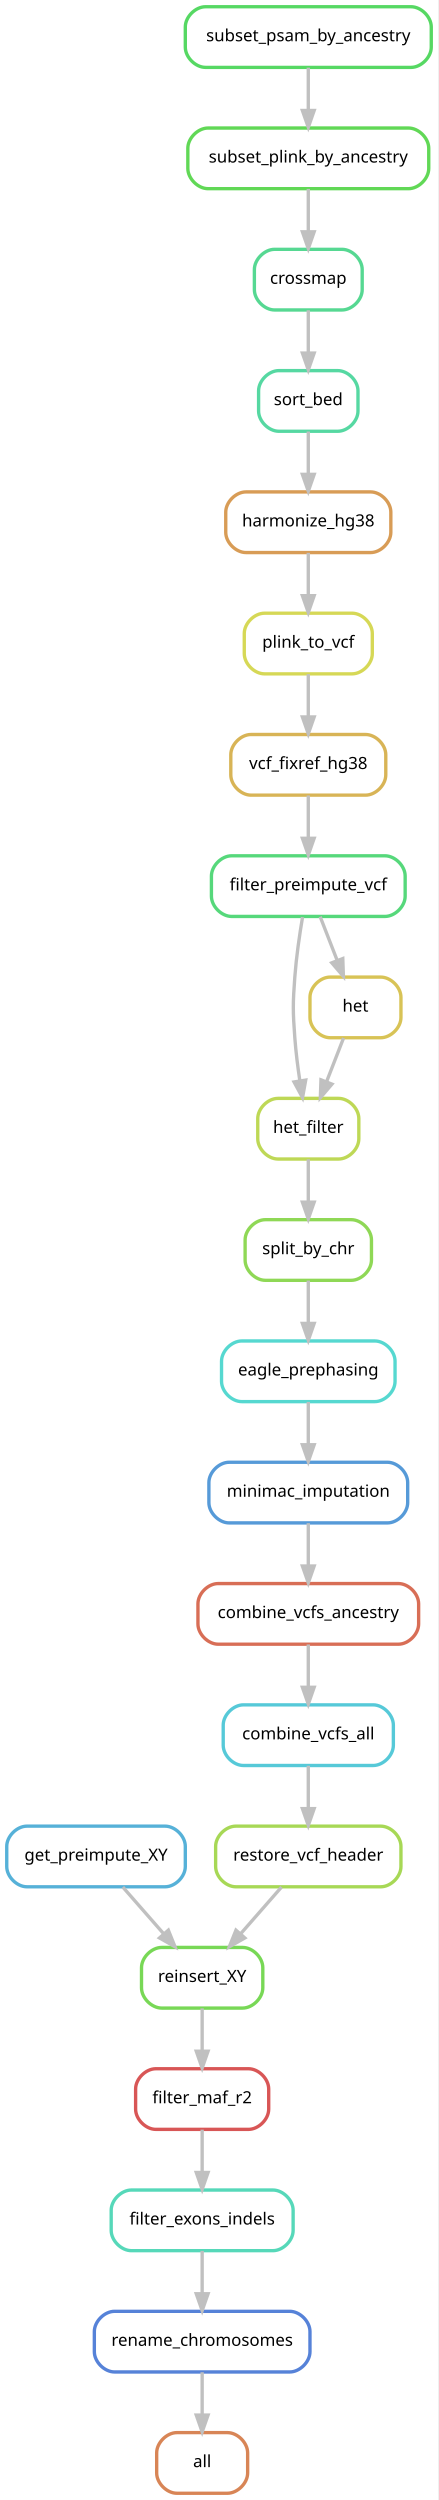
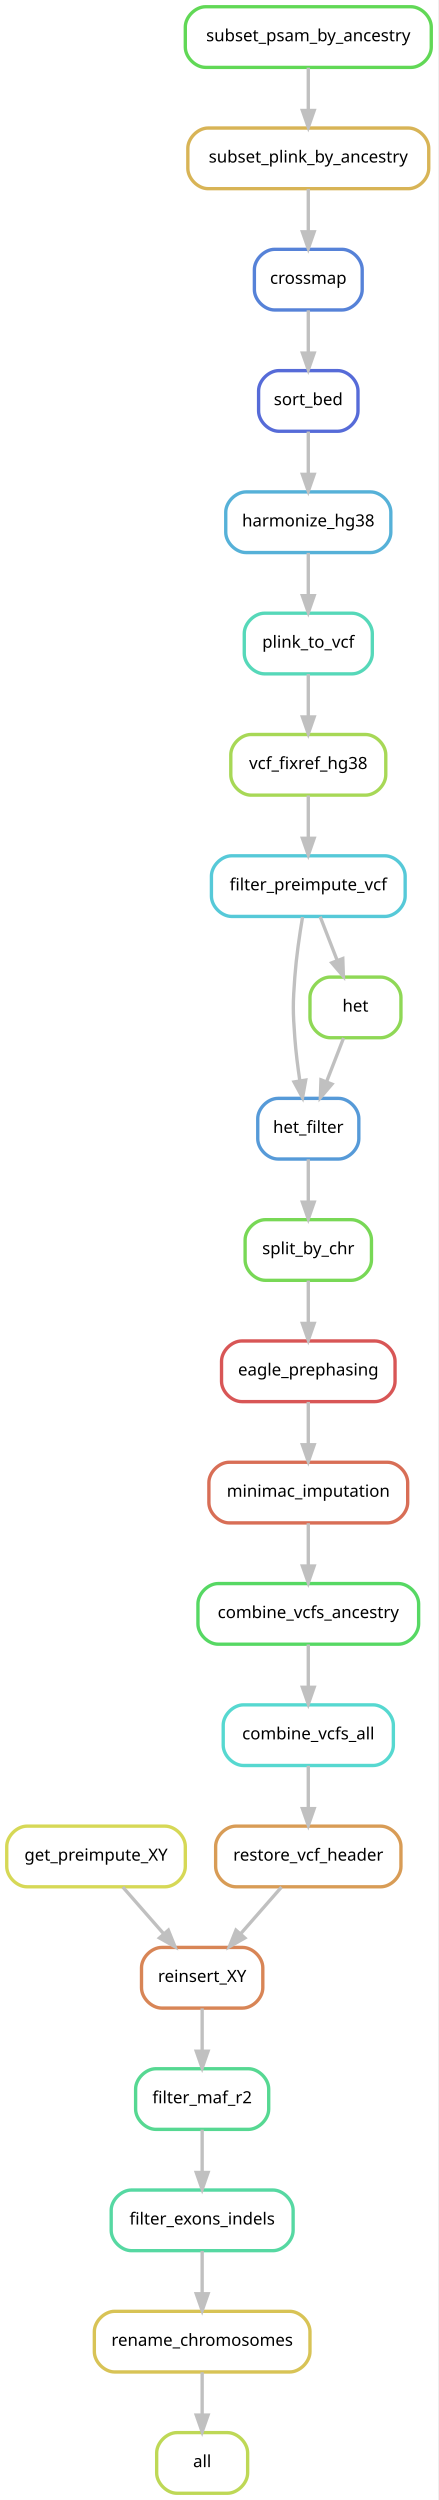
<svg xmlns="http://www.w3.org/2000/svg" width="260pt" height="1484pt" viewBox="0.00 0.00 260.00 1484.00">
  <g id="graph0" class="graph" transform="scale(1 1) rotate(0) translate(4 1480)">
    <polygon fill="#ffffff" stroke="transparent" points="-4,4 -4,-1480 256,-1480 256,4 -4,4" />
    <g id="node1" class="node">
-       <path fill="none" stroke="#d88556" stroke-width="2" d="M131,-36C131,-36 101,-36 101,-36 95,-36 89,-30 89,-24 89,-24 89,-12 89,-12 89,-6 95,0 101,0 101,0 131,0 131,0 137,0 143,-6 143,-12 143,-12 143,-24 143,-24 143,-30 137,-36 131,-36" />
+       <path fill="none" stroke="#bed856" stroke-width="2" d="M131,-36C131,-36 101,-36 101,-36 95,-36 89,-30 89,-24 89,-24 89,-12 89,-12 89,-6 95,0 101,0 101,0 131,0 131,0 137,0 143,-6 143,-12 143,-12 143,-24 143,-24 143,-30 137,-36 131,-36" />
      <text text-anchor="middle" x="116" y="-15.5" font-family="sans" font-size="10.00" fill="#000000">all</text>
    </g>
    <g id="node2" class="node">
-       <path fill="none" stroke="#5682d8" stroke-width="2" d="M168,-108C168,-108 64,-108 64,-108 58,-108 52,-102 52,-96 52,-96 52,-84 52,-84 52,-78 58,-72 64,-72 64,-72 168,-72 168,-72 174,-72 180,-78 180,-84 180,-84 180,-96 180,-96 180,-102 174,-108 168,-108" />
+       <path fill="none" stroke="#d8c356" stroke-width="2" d="M168,-108C168,-108 64,-108 64,-108 58,-108 52,-102 52,-96 52,-96 52,-84 52,-84 52,-78 58,-72 64,-72 64,-72 168,-72 168,-72 174,-72 180,-78 180,-84 180,-84 180,-96 180,-96 180,-102 174,-108 168,-108" />
      <text text-anchor="middle" x="116" y="-87.5" font-family="sans" font-size="10.00" fill="#000000">rename_chromosomes</text>
    </g>
    <g id="edge1" class="edge">
      <path fill="none" stroke="#c0c0c0" stroke-width="2" d="M116,-71.831C116,-64.131 116,-54.974 116,-46.417" />
      <polygon fill="#c0c0c0" stroke="#c0c0c0" stroke-width="2" points="119.5,-46.413 116,-36.413 112.5,-46.413 119.5,-46.413" />
    </g>
    <g id="node3" class="node">
-       <path fill="none" stroke="#56d8b9" stroke-width="2" d="M158,-180C158,-180 74,-180 74,-180 68,-180 62,-174 62,-168 62,-168 62,-156 62,-156 62,-150 68,-144 74,-144 74,-144 158,-144 158,-144 164,-144 170,-150 170,-156 170,-156 170,-168 170,-168 170,-174 164,-180 158,-180" />
+       <path fill="none" stroke="#56d8a2" stroke-width="2" d="M158,-180C158,-180 74,-180 74,-180 68,-180 62,-174 62,-168 62,-168 62,-156 62,-156 62,-150 68,-144 74,-144 74,-144 158,-144 158,-144 164,-144 170,-150 170,-156 170,-156 170,-168 170,-168 170,-174 164,-180 158,-180" />
      <text text-anchor="middle" x="116" y="-159.5" font-family="sans" font-size="10.00" fill="#000000">filter_exons_indels</text>
    </g>
    <g id="edge2" class="edge">
      <path fill="none" stroke="#c0c0c0" stroke-width="2" d="M116,-143.831C116,-136.131 116,-126.974 116,-118.417" />
      <polygon fill="#c0c0c0" stroke="#c0c0c0" stroke-width="2" points="119.5,-118.413 116,-108.413 112.5,-118.413 119.5,-118.413" />
    </g>
    <g id="node4" class="node">
-       <path fill="none" stroke="#d85656" stroke-width="2" d="M143.5,-252C143.5,-252 88.5,-252 88.5,-252 82.5,-252 76.5,-246 76.5,-240 76.5,-240 76.5,-228 76.5,-228 76.5,-222 82.5,-216 88.5,-216 88.5,-216 143.5,-216 143.5,-216 149.5,-216 155.5,-222 155.5,-228 155.5,-228 155.5,-240 155.5,-240 155.5,-246 149.5,-252 143.5,-252" />
+       <path fill="none" stroke="#56d892" stroke-width="2" d="M143.5,-252C143.5,-252 88.5,-252 88.5,-252 82.5,-252 76.5,-246 76.5,-240 76.5,-240 76.5,-228 76.5,-228 76.5,-222 82.5,-216 88.5,-216 88.5,-216 143.5,-216 143.5,-216 149.5,-216 155.5,-222 155.5,-228 155.5,-228 155.5,-240 155.5,-240 155.5,-246 149.5,-252 143.5,-252" />
      <text text-anchor="middle" x="116" y="-231.5" font-family="sans" font-size="10.00" fill="#000000">filter_maf_r2</text>
    </g>
    <g id="edge3" class="edge">
      <path fill="none" stroke="#c0c0c0" stroke-width="2" d="M116,-215.831C116,-208.131 116,-198.974 116,-190.417" />
      <polygon fill="#c0c0c0" stroke="#c0c0c0" stroke-width="2" points="119.5,-190.413 116,-180.413 112.5,-190.413 119.5,-190.413" />
    </g>
    <g id="node5" class="node">
-       <path fill="none" stroke="#78d856" stroke-width="2" d="M140,-324C140,-324 92,-324 92,-324 86,-324 80,-318 80,-312 80,-312 80,-300 80,-300 80,-294 86,-288 92,-288 92,-288 140,-288 140,-288 146,-288 152,-294 152,-300 152,-300 152,-312 152,-312 152,-318 146,-324 140,-324" />
+       <path fill="none" stroke="#d88556" stroke-width="2" d="M140,-324C140,-324 92,-324 92,-324 86,-324 80,-318 80,-312 80,-312 80,-300 80,-300 80,-294 86,-288 92,-288 92,-288 140,-288 140,-288 146,-288 152,-294 152,-300 152,-300 152,-312 152,-312 152,-318 146,-324 140,-324" />
      <text text-anchor="middle" x="116" y="-303.5" font-family="sans" font-size="10.00" fill="#000000">reinsert_XY</text>
    </g>
    <g id="edge4" class="edge">
      <path fill="none" stroke="#c0c0c0" stroke-width="2" d="M116,-287.831C116,-280.131 116,-270.974 116,-262.417" />
      <polygon fill="#c0c0c0" stroke="#c0c0c0" stroke-width="2" points="119.5,-262.413 116,-252.413 112.5,-262.413 119.5,-262.413" />
    </g>
    <g id="node6" class="node">
-       <path fill="none" stroke="#56b1d8" stroke-width="2" d="M94,-396C94,-396 12,-396 12,-396 6,-396 0,-390 0,-384 0,-384 0,-372 0,-372 0,-366 6,-360 12,-360 12,-360 94,-360 94,-360 100,-360 106,-366 106,-372 106,-372 106,-384 106,-384 106,-390 100,-396 94,-396" />
+       <path fill="none" stroke="#d6d856" stroke-width="2" d="M94,-396C94,-396 12,-396 12,-396 6,-396 0,-390 0,-384 0,-384 0,-372 0,-372 0,-366 6,-360 12,-360 12,-360 94,-360 94,-360 100,-360 106,-366 106,-372 106,-372 106,-384 106,-384 106,-390 100,-396 94,-396" />
      <text text-anchor="middle" x="53" y="-375.5" font-family="sans" font-size="10.00" fill="#000000">get_preimpute_XY</text>
    </g>
    <g id="edge5" class="edge">
      <path fill="none" stroke="#c0c0c0" stroke-width="2" d="M68.898,-359.831C76.228,-351.454 85.066,-341.353 93.097,-332.175" />
      <polygon fill="#c0c0c0" stroke="#c0c0c0" stroke-width="2" points="95.937,-334.244 99.888,-324.413 90.669,-329.634 95.937,-334.244" />
    </g>
    <g id="node7" class="node">
-       <path fill="none" stroke="#a7d856" stroke-width="2" d="M222,-396C222,-396 136,-396 136,-396 130,-396 124,-390 124,-384 124,-384 124,-372 124,-372 124,-366 130,-360 136,-360 136,-360 222,-360 222,-360 228,-360 234,-366 234,-372 234,-372 234,-384 234,-384 234,-390 228,-396 222,-396" />
+       <path fill="none" stroke="#d89c56" stroke-width="2" d="M222,-396C222,-396 136,-396 136,-396 130,-396 124,-390 124,-384 124,-384 124,-372 124,-372 124,-366 130,-360 136,-360 136,-360 222,-360 222,-360 228,-360 234,-366 234,-372 234,-372 234,-384 234,-384 234,-390 228,-396 222,-396" />
      <text text-anchor="middle" x="179" y="-375.5" font-family="sans" font-size="10.00" fill="#000000">restore_vcf_header</text>
    </g>
    <g id="edge6" class="edge">
      <path fill="none" stroke="#c0c0c0" stroke-width="2" d="M163.102,-359.831C155.772,-351.454 146.934,-341.353 138.903,-332.175" />
      <polygon fill="#c0c0c0" stroke="#c0c0c0" stroke-width="2" points="141.331,-329.634 132.112,-324.413 136.063,-334.244 141.331,-329.634" />
    </g>
    <g id="node8" class="node">
-       <path fill="none" stroke="#56c9d8" stroke-width="2" d="M217.5,-468C217.5,-468 140.5,-468 140.5,-468 134.5,-468 128.5,-462 128.5,-456 128.5,-456 128.5,-444 128.5,-444 128.5,-438 134.5,-432 140.5,-432 140.5,-432 217.5,-432 217.5,-432 223.5,-432 229.5,-438 229.5,-444 229.5,-444 229.5,-456 229.5,-456 229.5,-462 223.5,-468 217.5,-468" />
+       <path fill="none" stroke="#56d8d0" stroke-width="2" d="M217.5,-468C217.5,-468 140.5,-468 140.5,-468 134.5,-468 128.5,-462 128.5,-456 128.5,-456 128.5,-444 128.5,-444 128.5,-438 134.5,-432 140.5,-432 140.5,-432 217.5,-432 217.5,-432 223.5,-432 229.5,-438 229.5,-444 229.5,-444 229.5,-456 229.5,-456 229.5,-462 223.5,-468 217.5,-468" />
      <text text-anchor="middle" x="179" y="-447.5" font-family="sans" font-size="10.00" fill="#000000">combine_vcfs_all</text>
    </g>
    <g id="edge7" class="edge">
      <path fill="none" stroke="#c0c0c0" stroke-width="2" d="M179,-431.831C179,-424.131 179,-414.974 179,-406.417" />
      <polygon fill="#c0c0c0" stroke="#c0c0c0" stroke-width="2" points="182.5,-406.413 179,-396.413 175.5,-406.413 182.5,-406.413" />
    </g>
    <g id="node9" class="node">
-       <path fill="none" stroke="#d86e56" stroke-width="2" d="M232.5,-540C232.5,-540 125.5,-540 125.5,-540 119.5,-540 113.5,-534 113.5,-528 113.5,-528 113.5,-516 113.5,-516 113.5,-510 119.5,-504 125.5,-504 125.5,-504 232.5,-504 232.5,-504 238.5,-504 244.5,-510 244.5,-516 244.5,-516 244.5,-528 244.5,-528 244.5,-534 238.5,-540 232.5,-540" />
+       <path fill="none" stroke="#56d863" stroke-width="2" d="M232.5,-540C232.5,-540 125.5,-540 125.5,-540 119.5,-540 113.5,-534 113.5,-528 113.5,-528 113.5,-516 113.5,-516 113.5,-510 119.5,-504 125.5,-504 125.5,-504 232.5,-504 232.5,-504 238.5,-504 244.5,-510 244.5,-516 244.5,-516 244.5,-528 244.5,-528 244.5,-534 238.5,-540 232.5,-540" />
      <text text-anchor="middle" x="179" y="-519.5" font-family="sans" font-size="10.00" fill="#000000">combine_vcfs_ancestry</text>
    </g>
    <g id="edge8" class="edge">
      <path fill="none" stroke="#c0c0c0" stroke-width="2" d="M179,-503.831C179,-496.131 179,-486.974 179,-478.417" />
      <polygon fill="#c0c0c0" stroke="#c0c0c0" stroke-width="2" points="182.5,-478.413 179,-468.413 175.5,-478.413 182.5,-478.413" />
    </g>
    <g id="node10" class="node">
-       <path fill="none" stroke="#569ad8" stroke-width="2" d="M226,-612C226,-612 132,-612 132,-612 126,-612 120,-606 120,-600 120,-600 120,-588 120,-588 120,-582 126,-576 132,-576 132,-576 226,-576 226,-576 232,-576 238,-582 238,-588 238,-588 238,-600 238,-600 238,-606 232,-612 226,-612" />
+       <path fill="none" stroke="#d86e56" stroke-width="2" d="M226,-612C226,-612 132,-612 132,-612 126,-612 120,-606 120,-600 120,-600 120,-588 120,-588 120,-582 126,-576 132,-576 132,-576 226,-576 226,-576 232,-576 238,-582 238,-588 238,-588 238,-600 238,-600 238,-606 232,-612 226,-612" />
      <text text-anchor="middle" x="179" y="-591.5" font-family="sans" font-size="10.00" fill="#000000">minimac_imputation</text>
    </g>
    <g id="edge9" class="edge">
      <path fill="none" stroke="#c0c0c0" stroke-width="2" d="M179,-575.831C179,-568.131 179,-558.974 179,-550.417" />
      <polygon fill="#c0c0c0" stroke="#c0c0c0" stroke-width="2" points="182.5,-550.413 179,-540.413 175.5,-550.413 182.5,-550.413" />
    </g>
    <g id="node11" class="node">
-       <path fill="none" stroke="#56d8d0" stroke-width="2" d="M218.5,-684C218.5,-684 139.5,-684 139.5,-684 133.5,-684 127.5,-678 127.5,-672 127.5,-672 127.5,-660 127.5,-660 127.5,-654 133.5,-648 139.5,-648 139.5,-648 218.5,-648 218.5,-648 224.5,-648 230.5,-654 230.5,-660 230.5,-660 230.5,-672 230.5,-672 230.5,-678 224.5,-684 218.5,-684" />
+       <path fill="none" stroke="#d85656" stroke-width="2" d="M218.5,-684C218.5,-684 139.5,-684 139.5,-684 133.5,-684 127.5,-678 127.5,-672 127.5,-672 127.5,-660 127.5,-660 127.5,-654 133.5,-648 139.5,-648 139.5,-648 218.5,-648 218.5,-648 224.5,-648 230.5,-654 230.5,-660 230.5,-660 230.5,-672 230.5,-672 230.5,-678 224.5,-684 218.5,-684" />
      <text text-anchor="middle" x="179" y="-663.5" font-family="sans" font-size="10.00" fill="#000000">eagle_prephasing</text>
    </g>
    <g id="edge10" class="edge">
      <path fill="none" stroke="#c0c0c0" stroke-width="2" d="M179,-647.831C179,-640.131 179,-630.974 179,-622.417" />
      <polygon fill="#c0c0c0" stroke="#c0c0c0" stroke-width="2" points="182.5,-622.413 179,-612.413 175.5,-622.413 182.5,-622.413" />
    </g>
    <g id="node12" class="node">
-       <path fill="none" stroke="#8fd856" stroke-width="2" d="M204.5,-756C204.5,-756 153.5,-756 153.5,-756 147.5,-756 141.5,-750 141.5,-744 141.5,-744 141.5,-732 141.5,-732 141.5,-726 147.5,-720 153.5,-720 153.5,-720 204.5,-720 204.5,-720 210.5,-720 216.5,-726 216.5,-732 216.5,-732 216.5,-744 216.5,-744 216.5,-750 210.5,-756 204.5,-756" />
+       <path fill="none" stroke="#78d856" stroke-width="2" d="M204.5,-756C204.5,-756 153.5,-756 153.5,-756 147.5,-756 141.5,-750 141.5,-744 141.5,-744 141.5,-732 141.5,-732 141.5,-726 147.5,-720 153.5,-720 153.5,-720 204.5,-720 204.5,-720 210.5,-720 216.5,-726 216.5,-732 216.5,-732 216.5,-744 216.5,-744 216.5,-750 210.5,-756 204.5,-756" />
      <text text-anchor="middle" x="179" y="-735.5" font-family="sans" font-size="10.00" fill="#000000">split_by_chr</text>
    </g>
    <g id="edge11" class="edge">
      <path fill="none" stroke="#c0c0c0" stroke-width="2" d="M179,-719.831C179,-712.131 179,-702.974 179,-694.417" />
      <polygon fill="#c0c0c0" stroke="#c0c0c0" stroke-width="2" points="182.5,-694.413 179,-684.413 175.5,-694.413 182.5,-694.413" />
    </g>
    <g id="node13" class="node">
-       <path fill="none" stroke="#bed856" stroke-width="2" d="M197,-828C197,-828 161,-828 161,-828 155,-828 149,-822 149,-816 149,-816 149,-804 149,-804 149,-798 155,-792 161,-792 161,-792 197,-792 197,-792 203,-792 209,-798 209,-804 209,-804 209,-816 209,-816 209,-822 203,-828 197,-828" />
+       <path fill="none" stroke="#569ad8" stroke-width="2" d="M197,-828C197,-828 161,-828 161,-828 155,-828 149,-822 149,-816 149,-816 149,-804 149,-804 149,-798 155,-792 161,-792 161,-792 197,-792 197,-792 203,-792 209,-798 209,-804 209,-804 209,-816 209,-816 209,-822 203,-828 197,-828" />
      <text text-anchor="middle" x="179" y="-807.5" font-family="sans" font-size="10.00" fill="#000000">het_filter</text>
    </g>
    <g id="edge12" class="edge">
      <path fill="none" stroke="#c0c0c0" stroke-width="2" d="M179,-791.831C179,-784.131 179,-774.974 179,-766.417" />
      <polygon fill="#c0c0c0" stroke="#c0c0c0" stroke-width="2" points="182.5,-766.413 179,-756.413 175.5,-766.413 182.5,-766.413" />
    </g>
    <g id="node14" class="node">
-       <path fill="none" stroke="#d8c356" stroke-width="2" d="M222,-900C222,-900 192,-900 192,-900 186,-900 180,-894 180,-888 180,-888 180,-876 180,-876 180,-870 186,-864 192,-864 192,-864 222,-864 222,-864 228,-864 234,-870 234,-876 234,-876 234,-888 234,-888 234,-894 228,-900 222,-900" />
+       <path fill="none" stroke="#8fd856" stroke-width="2" d="M222,-900C222,-900 192,-900 192,-900 186,-900 180,-894 180,-888 180,-888 180,-876 180,-876 180,-870 186,-864 192,-864 192,-864 222,-864 222,-864 228,-864 234,-870 234,-876 234,-876 234,-888 234,-888 234,-894 228,-900 222,-900" />
      <text text-anchor="middle" x="207" y="-879.5" font-family="sans" font-size="10.00" fill="#000000">het</text>
    </g>
    <g id="edge14" class="edge">
      <path fill="none" stroke="#c0c0c0" stroke-width="2" d="M199.934,-863.831C196.874,-855.962 193.222,-846.571 189.832,-837.853" />
      <polygon fill="#c0c0c0" stroke="#c0c0c0" stroke-width="2" points="193.047,-836.465 186.161,-828.413 186.523,-839.002 193.047,-836.465" />
    </g>
    <g id="node15" class="node">
-       <path fill="none" stroke="#56d87b" stroke-width="2" d="M224.5,-972C224.5,-972 133.5,-972 133.5,-972 127.5,-972 121.5,-966 121.5,-960 121.5,-960 121.5,-948 121.5,-948 121.5,-942 127.5,-936 133.5,-936 133.5,-936 224.5,-936 224.5,-936 230.5,-936 236.5,-942 236.5,-948 236.5,-948 236.5,-960 236.5,-960 236.5,-966 230.5,-972 224.5,-972" />
+       <path fill="none" stroke="#56c9d8" stroke-width="2" d="M224.5,-972C224.5,-972 133.5,-972 133.5,-972 127.5,-972 121.5,-966 121.5,-960 121.5,-960 121.5,-948 121.5,-948 121.5,-942 127.5,-936 133.5,-936 133.5,-936 224.5,-936 224.5,-936 230.5,-936 236.5,-942 236.5,-948 236.5,-948 236.5,-960 236.5,-960 236.5,-966 230.5,-972 224.5,-972" />
      <text text-anchor="middle" x="179" y="-951.5" font-family="sans" font-size="10.00" fill="#000000">filter_preimpute_vcf</text>
    </g>
    <g id="edge13" class="edge">
      <path fill="none" stroke="#c0c0c0" stroke-width="2" d="M175.585,-935.58C173.829,-925.177 171.877,-911.909 171,-900 169.824,-884.043 169.824,-879.957 171,-864 171.617,-855.626 172.765,-846.581 174.003,-838.332" />
      <polygon fill="#c0c0c0" stroke="#c0c0c0" stroke-width="2" points="177.465,-838.846 175.585,-828.42 170.552,-837.743 177.465,-838.846" />
    </g>
    <g id="edge15" class="edge">
      <path fill="none" stroke="#c0c0c0" stroke-width="2" d="M186.066,-935.831C189.126,-927.962 192.778,-918.571 196.168,-909.853" />
      <polygon fill="#c0c0c0" stroke="#c0c0c0" stroke-width="2" points="199.477,-911.002 199.839,-900.413 192.953,-908.465 199.477,-911.002" />
    </g>
    <g id="node16" class="node">
-       <path fill="none" stroke="#d8b456" stroke-width="2" d="M213,-1044C213,-1044 145,-1044 145,-1044 139,-1044 133,-1038 133,-1032 133,-1032 133,-1020 133,-1020 133,-1014 139,-1008 145,-1008 145,-1008 213,-1008 213,-1008 219,-1008 225,-1014 225,-1020 225,-1020 225,-1032 225,-1032 225,-1038 219,-1044 213,-1044" />
+       <path fill="none" stroke="#a7d856" stroke-width="2" d="M213,-1044C213,-1044 145,-1044 145,-1044 139,-1044 133,-1038 133,-1032 133,-1032 133,-1020 133,-1020 133,-1014 139,-1008 145,-1008 145,-1008 213,-1008 213,-1008 219,-1008 225,-1014 225,-1020 225,-1020 225,-1032 225,-1032 225,-1038 219,-1044 213,-1044" />
      <text text-anchor="middle" x="179" y="-1023.5" font-family="sans" font-size="10.00" fill="#000000">vcf_fixref_hg38</text>
    </g>
    <g id="edge16" class="edge">
      <path fill="none" stroke="#c0c0c0" stroke-width="2" d="M179,-1007.831C179,-1000.131 179,-990.974 179,-982.417" />
      <polygon fill="#c0c0c0" stroke="#c0c0c0" stroke-width="2" points="182.5,-982.413 179,-972.413 175.5,-982.413 182.5,-982.413" />
    </g>
    <g id="node17" class="node">
-       <path fill="none" stroke="#d6d856" stroke-width="2" d="M205,-1116C205,-1116 153,-1116 153,-1116 147,-1116 141,-1110 141,-1104 141,-1104 141,-1092 141,-1092 141,-1086 147,-1080 153,-1080 153,-1080 205,-1080 205,-1080 211,-1080 217,-1086 217,-1092 217,-1092 217,-1104 217,-1104 217,-1110 211,-1116 205,-1116" />
+       <path fill="none" stroke="#56d8b9" stroke-width="2" d="M205,-1116C205,-1116 153,-1116 153,-1116 147,-1116 141,-1110 141,-1104 141,-1104 141,-1092 141,-1092 141,-1086 147,-1080 153,-1080 153,-1080 205,-1080 205,-1080 211,-1080 217,-1086 217,-1092 217,-1092 217,-1104 217,-1104 217,-1110 211,-1116 205,-1116" />
      <text text-anchor="middle" x="179" y="-1095.5" font-family="sans" font-size="10.00" fill="#000000">plink_to_vcf</text>
    </g>
    <g id="edge17" class="edge">
      <path fill="none" stroke="#c0c0c0" stroke-width="2" d="M179,-1079.831C179,-1072.131 179,-1062.974 179,-1054.417" />
      <polygon fill="#c0c0c0" stroke="#c0c0c0" stroke-width="2" points="182.5,-1054.413 179,-1044.413 175.5,-1054.413 182.5,-1054.413" />
    </g>
    <g id="node18" class="node">
-       <path fill="none" stroke="#d89c56" stroke-width="2" d="M216,-1188C216,-1188 142,-1188 142,-1188 136,-1188 130,-1182 130,-1176 130,-1176 130,-1164 130,-1164 130,-1158 136,-1152 142,-1152 142,-1152 216,-1152 216,-1152 222,-1152 228,-1158 228,-1164 228,-1164 228,-1176 228,-1176 228,-1182 222,-1188 216,-1188" />
+       <path fill="none" stroke="#56b1d8" stroke-width="2" d="M216,-1188C216,-1188 142,-1188 142,-1188 136,-1188 130,-1182 130,-1176 130,-1176 130,-1164 130,-1164 130,-1158 136,-1152 142,-1152 142,-1152 216,-1152 216,-1152 222,-1152 228,-1158 228,-1164 228,-1164 228,-1176 228,-1176 228,-1182 222,-1188 216,-1188" />
      <text text-anchor="middle" x="179" y="-1167.5" font-family="sans" font-size="10.00" fill="#000000">harmonize_hg38</text>
    </g>
    <g id="edge18" class="edge">
      <path fill="none" stroke="#c0c0c0" stroke-width="2" d="M179,-1151.831C179,-1144.131 179,-1134.974 179,-1126.417" />
      <polygon fill="#c0c0c0" stroke="#c0c0c0" stroke-width="2" points="182.5,-1126.413 179,-1116.413 175.5,-1126.413 182.5,-1126.413" />
    </g>
    <g id="node19" class="node">
-       <path fill="none" stroke="#56d8a2" stroke-width="2" d="M196.5,-1260C196.5,-1260 161.5,-1260 161.5,-1260 155.5,-1260 149.5,-1254 149.5,-1248 149.5,-1248 149.5,-1236 149.5,-1236 149.5,-1230 155.5,-1224 161.5,-1224 161.5,-1224 196.5,-1224 196.5,-1224 202.5,-1224 208.5,-1230 208.5,-1236 208.5,-1236 208.5,-1248 208.5,-1248 208.5,-1254 202.5,-1260 196.5,-1260" />
+       <path fill="none" stroke="#566bd8" stroke-width="2" d="M196.5,-1260C196.5,-1260 161.5,-1260 161.5,-1260 155.5,-1260 149.5,-1254 149.5,-1248 149.5,-1248 149.5,-1236 149.5,-1236 149.5,-1230 155.5,-1224 161.5,-1224 161.5,-1224 196.5,-1224 196.5,-1224 202.5,-1224 208.5,-1230 208.5,-1236 208.5,-1236 208.5,-1248 208.5,-1248 208.5,-1254 202.5,-1260 196.5,-1260" />
      <text text-anchor="middle" x="179" y="-1239.5" font-family="sans" font-size="10.00" fill="#000000">sort_bed</text>
    </g>
    <g id="edge19" class="edge">
      <path fill="none" stroke="#c0c0c0" stroke-width="2" d="M179,-1223.831C179,-1216.131 179,-1206.974 179,-1198.417" />
      <polygon fill="#c0c0c0" stroke="#c0c0c0" stroke-width="2" points="182.5,-1198.413 179,-1188.413 175.5,-1198.413 182.5,-1198.413" />
    </g>
    <g id="node20" class="node">
-       <path fill="none" stroke="#56d892" stroke-width="2" d="M199,-1332C199,-1332 159,-1332 159,-1332 153,-1332 147,-1326 147,-1320 147,-1320 147,-1308 147,-1308 147,-1302 153,-1296 159,-1296 159,-1296 199,-1296 199,-1296 205,-1296 211,-1302 211,-1308 211,-1308 211,-1320 211,-1320 211,-1326 205,-1332 199,-1332" />
+       <path fill="none" stroke="#5682d8" stroke-width="2" d="M199,-1332C199,-1332 159,-1332 159,-1332 153,-1332 147,-1326 147,-1320 147,-1320 147,-1308 147,-1308 147,-1302 153,-1296 159,-1296 159,-1296 199,-1296 199,-1296 205,-1296 211,-1302 211,-1308 211,-1308 211,-1320 211,-1320 211,-1326 205,-1332 199,-1332" />
      <text text-anchor="middle" x="179" y="-1311.5" font-family="sans" font-size="10.00" fill="#000000">crossmap</text>
    </g>
    <g id="edge20" class="edge">
      <path fill="none" stroke="#c0c0c0" stroke-width="2" d="M179,-1295.831C179,-1288.131 179,-1278.974 179,-1270.417" />
      <polygon fill="#c0c0c0" stroke="#c0c0c0" stroke-width="2" points="182.5,-1270.413 179,-1260.413 175.5,-1270.413 182.5,-1270.413" />
    </g>
    <g id="node21" class="node">
-       <path fill="none" stroke="#61d856" stroke-width="2" d="M238.5,-1404C238.5,-1404 119.5,-1404 119.5,-1404 113.5,-1404 107.5,-1398 107.5,-1392 107.5,-1392 107.5,-1380 107.5,-1380 107.5,-1374 113.5,-1368 119.5,-1368 119.5,-1368 238.5,-1368 238.5,-1368 244.5,-1368 250.5,-1374 250.5,-1380 250.5,-1380 250.5,-1392 250.5,-1392 250.5,-1398 244.5,-1404 238.5,-1404" />
+       <path fill="none" stroke="#d8b456" stroke-width="2" d="M238.5,-1404C238.5,-1404 119.5,-1404 119.5,-1404 113.5,-1404 107.5,-1398 107.5,-1392 107.5,-1392 107.5,-1380 107.5,-1380 107.5,-1374 113.5,-1368 119.5,-1368 119.5,-1368 238.5,-1368 238.5,-1368 244.5,-1368 250.5,-1374 250.5,-1380 250.5,-1380 250.5,-1392 250.5,-1392 250.5,-1398 244.5,-1404 238.5,-1404" />
      <text text-anchor="middle" x="179" y="-1383.5" font-family="sans" font-size="10.00" fill="#000000">subset_plink_by_ancestry</text>
    </g>
    <g id="edge21" class="edge">
      <path fill="none" stroke="#c0c0c0" stroke-width="2" d="M179,-1367.831C179,-1360.131 179,-1350.974 179,-1342.417" />
      <polygon fill="#c0c0c0" stroke="#c0c0c0" stroke-width="2" points="182.5,-1342.413 179,-1332.413 175.5,-1342.413 182.5,-1342.413" />
    </g>
    <g id="node22" class="node">
-       <path fill="none" stroke="#56d863" stroke-width="2" d="M240,-1476C240,-1476 118,-1476 118,-1476 112,-1476 106,-1470 106,-1464 106,-1464 106,-1452 106,-1452 106,-1446 112,-1440 118,-1440 118,-1440 240,-1440 240,-1440 246,-1440 252,-1446 252,-1452 252,-1452 252,-1464 252,-1464 252,-1470 246,-1476 240,-1476" />
+       <path fill="none" stroke="#61d856" stroke-width="2" d="M240,-1476C240,-1476 118,-1476 118,-1476 112,-1476 106,-1470 106,-1464 106,-1464 106,-1452 106,-1452 106,-1446 112,-1440 118,-1440 118,-1440 240,-1440 240,-1440 246,-1440 252,-1446 252,-1452 252,-1452 252,-1464 252,-1464 252,-1470 246,-1476 240,-1476" />
      <text text-anchor="middle" x="179" y="-1455.5" font-family="sans" font-size="10.00" fill="#000000">subset_psam_by_ancestry</text>
    </g>
    <g id="edge22" class="edge">
      <path fill="none" stroke="#c0c0c0" stroke-width="2" d="M179,-1439.831C179,-1432.131 179,-1422.974 179,-1414.417" />
      <polygon fill="#c0c0c0" stroke="#c0c0c0" stroke-width="2" points="182.5,-1414.413 179,-1404.413 175.5,-1414.413 182.5,-1414.413" />
    </g>
  </g>
</svg>
